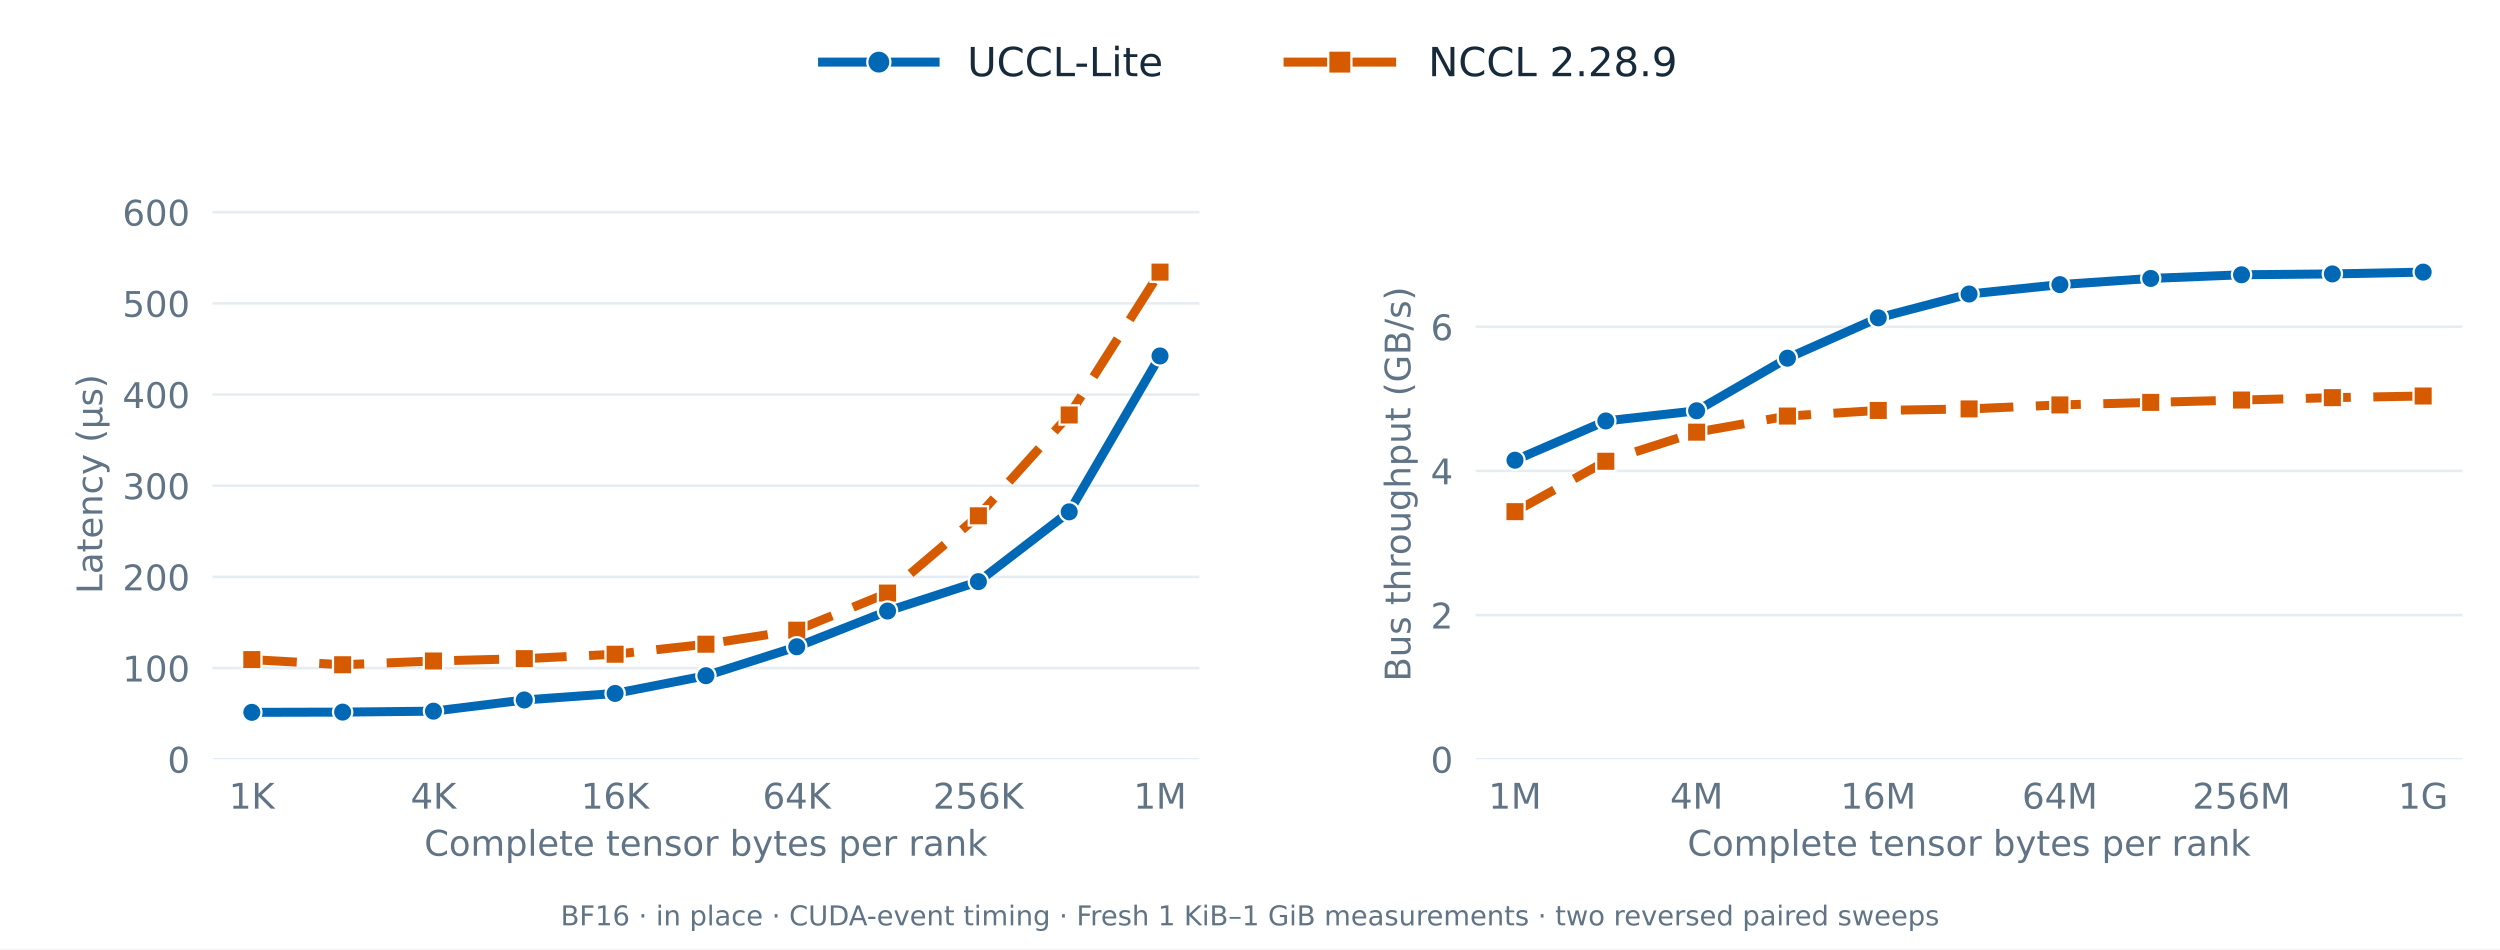
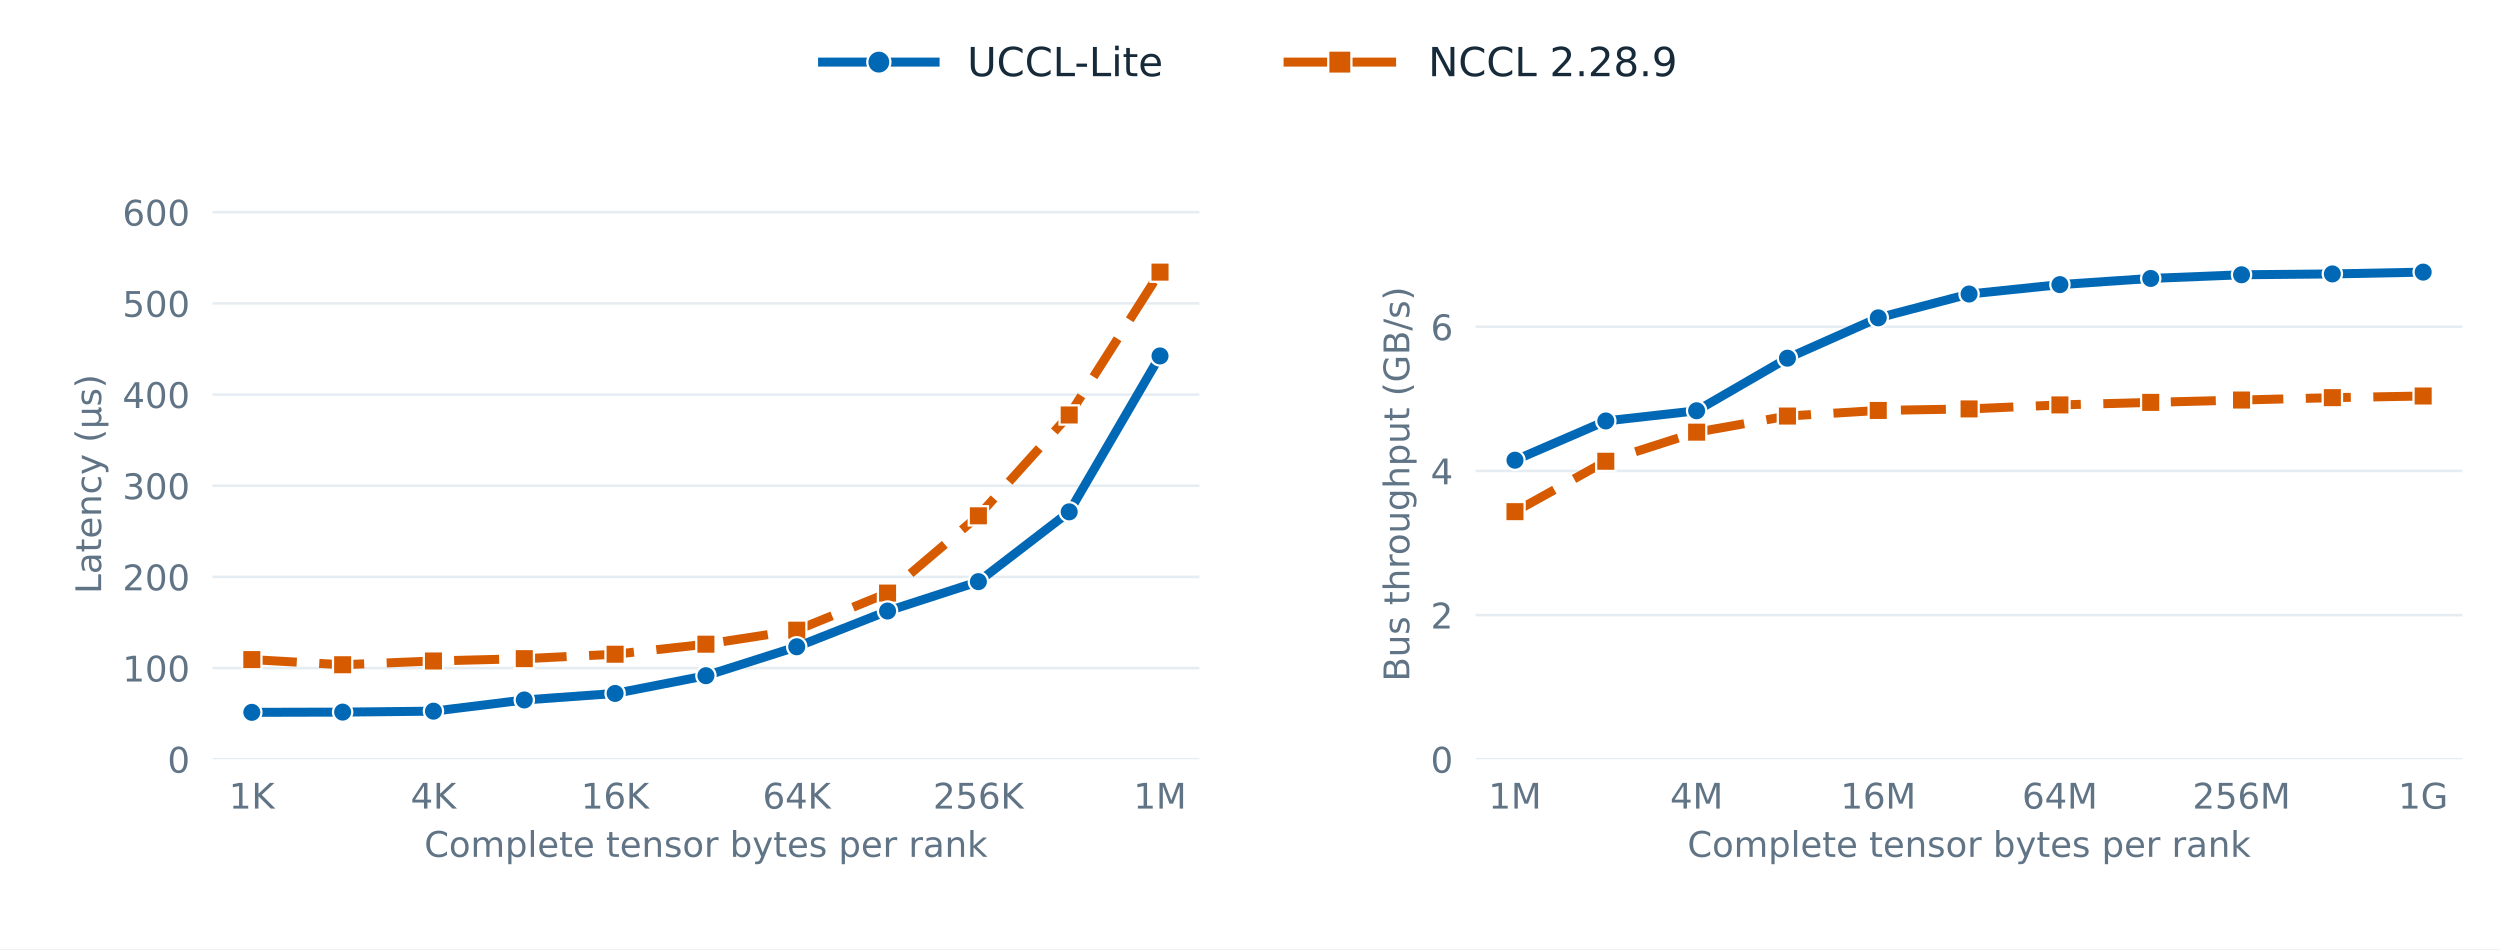
<svg xmlns="http://www.w3.org/2000/svg" xmlns:xlink="http://www.w3.org/1999/xlink" width="777.6pt" height="295.2pt" viewBox="0 0 777.6 295.2" version="1.1">
  <defs>
    <style type="text/css">*{stroke-linejoin: round; stroke-linecap: butt}</style>
  </defs>
  <g id="figure_1">
    <g id="patch_1">
      <path d="M 0 295.2 L 777.6 295.2 L 777.6 0 L 0 0 z " style="fill: #ffffff" />
    </g>
    <g id="axes_1">
      <g id="patch_2">
        <path d="M 66.096 236.16 L 373.043 236.16 L 373.043 64.944 L 66.096 64.944 z " style="fill: #ffffff" />
      </g>
      <g id="matplotlib.axis_1">
        <g id="xtick_1">
          <g id="line2d_1" />
          <g id="text_1">
-             <text style="font-size: 11px; font-family: 'DejaVu Sans'; text-anchor: middle; fill: #607486" x="78.327" y="251.518" transform="rotate(-0 78.32651 251.5183)">1K</text>
+             <text style="font-size: 11px; font-family: 'DejaVu Sans'; text-anchor: middle; fill: #607486" x="78.327" y="251.517" transform="rotate(-0 78.32651 251.5174)">1K</text>
          </g>
        </g>
        <g id="xtick_2">
          <g id="line2d_2" />
          <g id="text_2">
-             <text style="font-size: 11px; font-family: 'DejaVu Sans'; text-anchor: middle; fill: #607486" x="134.824" y="251.518" transform="rotate(-0 134.8238 251.5183)">4K</text>
+             <text style="font-size: 11px; font-family: 'DejaVu Sans'; text-anchor: middle; fill: #607486" x="134.824" y="251.517" transform="rotate(-0 134.8238 251.5174)">4K</text>
          </g>
        </g>
        <g id="xtick_3">
          <g id="line2d_3" />
          <g id="text_3">
-             <text style="font-size: 11px; font-family: 'DejaVu Sans'; text-anchor: middle; fill: #607486" x="191.321" y="251.518" transform="rotate(-0 191.3211 251.5183)">16K</text>
+             <text style="font-size: 11px; font-family: 'DejaVu Sans'; text-anchor: middle; fill: #607486" x="191.321" y="251.517" transform="rotate(-0 191.3211 251.5174)">16K</text>
          </g>
        </g>
        <g id="xtick_4">
          <g id="line2d_4" />
          <g id="text_4">
-             <text style="font-size: 11px; font-family: 'DejaVu Sans'; text-anchor: middle; fill: #607486" x="247.818" y="251.518" transform="rotate(-0 247.8183 251.5183)">64K</text>
+             <text style="font-size: 11px; font-family: 'DejaVu Sans'; text-anchor: middle; fill: #607486" x="247.818" y="251.517" transform="rotate(-0 247.8183 251.5174)">64K</text>
          </g>
        </g>
        <g id="xtick_5">
          <g id="line2d_5" />
          <g id="text_5">
-             <text style="font-size: 11px; font-family: 'DejaVu Sans'; text-anchor: middle; fill: #607486" x="304.316" y="251.518" transform="rotate(-0 304.3156 251.5183)">256K</text>
+             <text style="font-size: 11px; font-family: 'DejaVu Sans'; text-anchor: middle; fill: #607486" x="304.316" y="251.517" transform="rotate(-0 304.3156 251.5174)">256K</text>
          </g>
        </g>
        <g id="xtick_6">
          <g id="line2d_6" />
          <g id="text_6">
-             <text style="font-size: 11px; font-family: 'DejaVu Sans'; text-anchor: middle; fill: #607486" x="360.813" y="251.518" transform="rotate(-0 360.8129 251.5183)">1M</text>
+             <text style="font-size: 11px; font-family: 'DejaVu Sans'; text-anchor: middle; fill: #607486" x="360.813" y="251.517" transform="rotate(-0 360.8129 251.5174)">1M</text>
          </g>
        </g>
        <g id="text_7">
-           <text style="font-size: 11px; font-family: 'DejaVu Sans'; text-anchor: middle; fill: #607486" x="219.57" y="266.164" transform="rotate(-0 219.5697 266.1642)">Complete tensor bytes per rank</text>
+           <text style="font-size: 11px; font-family: 'DejaVu Sans'; text-anchor: middle; fill: #607486" x="219.57" y="266.518" transform="rotate(-0 219.5697 266.5183)">Complete tensor bytes per rank</text>
        </g>
      </g>
      <g id="matplotlib.axis_2">
        <g id="ytick_1">
          <g id="line2d_7">
            <path d="M 66.096 236.16 L 373.043 236.16 " clip-path="url(#pcc9501a2ec)" style="fill: none; stroke: #e6edf2; stroke-width: 0.8; stroke-linecap: square" />
          </g>
          <g id="line2d_8" />
          <g id="text_8">
-             <text style="font-size: 11px; font-family: 'DejaVu Sans'; text-anchor: end; fill: #607486" x="59.096" y="240.339" transform="rotate(-0 59.096 240.3391)">0</text>
+             <text style="font-size: 11px; font-family: 'DejaVu Sans'; text-anchor: end; fill: #607486" x="59.096" y="240.339" transform="rotate(-0 59.096 240.3387)">0</text>
          </g>
        </g>
        <g id="ytick_2">
          <g id="line2d_9">
            <path d="M 66.096 207.8 L 373.043 207.8 " clip-path="url(#pcc9501a2ec)" style="fill: none; stroke: #e6edf2; stroke-width: 0.8; stroke-linecap: square" />
          </g>
          <g id="line2d_10" />
          <g id="text_9">
-             <text style="font-size: 11px; font-family: 'DejaVu Sans'; text-anchor: end; fill: #607486" x="59.096" y="211.979" transform="rotate(-0 59.096 211.9793)">100</text>
+             <text style="font-size: 11px; font-family: 'DejaVu Sans'; text-anchor: end; fill: #607486" x="59.096" y="211.979" transform="rotate(-0 59.096 211.9789)">100</text>
          </g>
        </g>
        <g id="ytick_3">
          <g id="line2d_11">
            <path d="M 66.096 179.44 L 373.043 179.44 " clip-path="url(#pcc9501a2ec)" style="fill: none; stroke: #e6edf2; stroke-width: 0.8; stroke-linecap: square" />
          </g>
          <g id="line2d_12" />
          <g id="text_10">
-             <text style="font-size: 11px; font-family: 'DejaVu Sans'; text-anchor: end; fill: #607486" x="59.096" y="183.619" transform="rotate(-0 59.096 183.6195)">200</text>
+             <text style="font-size: 11px; font-family: 'DejaVu Sans'; text-anchor: end; fill: #607486" x="59.096" y="183.619" transform="rotate(-0 59.096 183.6191)">200</text>
          </g>
        </g>
        <g id="ytick_4">
          <g id="line2d_13">
            <path d="M 66.096 151.081 L 373.043 151.081 " clip-path="url(#pcc9501a2ec)" style="fill: none; stroke: #e6edf2; stroke-width: 0.8; stroke-linecap: square" />
          </g>
          <g id="line2d_14" />
          <g id="text_11">
-             <text style="font-size: 11px; font-family: 'DejaVu Sans'; text-anchor: end; fill: #607486" x="59.096" y="155.26" transform="rotate(-0 59.096 155.2597)">300</text>
+             <text style="font-size: 11px; font-family: 'DejaVu Sans'; text-anchor: end; fill: #607486" x="59.096" y="155.259" transform="rotate(-0 59.096 155.2592)">300</text>
          </g>
        </g>
        <g id="ytick_5">
          <g id="line2d_15">
            <path d="M 66.096 122.721 L 373.043 122.721 " clip-path="url(#pcc9501a2ec)" style="fill: none; stroke: #e6edf2; stroke-width: 0.8; stroke-linecap: square" />
          </g>
          <g id="line2d_16" />
          <g id="text_12">
-             <text style="font-size: 11px; font-family: 'DejaVu Sans'; text-anchor: end; fill: #607486" x="59.096" y="126.9" transform="rotate(-0 59.096 126.8999)">400</text>
+             <text style="font-size: 11px; font-family: 'DejaVu Sans'; text-anchor: end; fill: #607486" x="59.096" y="126.899" transform="rotate(-0 59.096 126.8994)">400</text>
          </g>
        </g>
        <g id="ytick_6">
          <g id="line2d_17">
            <path d="M 66.096 94.361 L 373.043 94.361 " clip-path="url(#pcc9501a2ec)" style="fill: none; stroke: #e6edf2; stroke-width: 0.8; stroke-linecap: square" />
          </g>
          <g id="line2d_18" />
          <g id="text_13">
-             <text style="font-size: 11px; font-family: 'DejaVu Sans'; text-anchor: end; fill: #607486" x="59.096" y="98.54" transform="rotate(-0 59.096 98.54003)">500</text>
+             <text style="font-size: 11px; font-family: 'DejaVu Sans'; text-anchor: end; fill: #607486" x="59.096" y="98.54" transform="rotate(-0 59.096 98.5396)">500</text>
          </g>
        </g>
        <g id="ytick_7">
          <g id="line2d_19">
            <path d="M 66.096 66.001 L 373.043 66.001 " clip-path="url(#pcc9501a2ec)" style="fill: none; stroke: #e6edf2; stroke-width: 0.8; stroke-linecap: square" />
          </g>
          <g id="line2d_20" />
          <g id="text_14">
-             <text style="font-size: 11px; font-family: 'DejaVu Sans'; text-anchor: end; fill: #607486" x="59.096" y="70.18" transform="rotate(-0 59.096 70.18021)">600</text>
+             <text style="font-size: 11px; font-family: 'DejaVu Sans'; text-anchor: end; fill: #607486" x="59.096" y="70.18" transform="rotate(-0 59.096 70.17978)">600</text>
          </g>
        </g>
        <g id="text_15">
-           <text style="font-size: 11px; font-family: 'DejaVu Sans'; text-anchor: middle; fill: #607486" x="31.812" y="150.552" transform="rotate(-90 31.81209 150.552)">Latency (µs)</text>
+           <text style="font-size: 11px; font-family: 'DejaVu Sans'; text-anchor: middle; fill: #607486" x="31.457" y="150.552" transform="rotate(-90 31.45717 150.552)">Latency (µs)</text>
        </g>
      </g>
      <g id="line2d_21">
        <path d="M 78.327 205.159 L 106.575 206.761 L 134.824 205.595 L 163.072 204.869 L 191.321 203.492 L 219.57 200.372 L 247.818 196.012 L 276.067 184.468 L 304.316 160.437 L 332.564 129.073 L 360.813 84.641 " clip-path="url(#pcc9501a2ec)" style="fill: none; stroke-dasharray: 14,7; stroke-dashoffset: 0; stroke: #d65a00; stroke-width: 2.8" />
        <defs>
          <path id="mbd1e659322" d="M -3 3 L 3 3 L 3 -3 L -3 -3 z " style="stroke: #ffffff; stroke-width: 0.7; stroke-linejoin: miter" />
        </defs>
        <g clip-path="url(#pcc9501a2ec)">
          <use xlink:href="#mbd1e659322" x="78.327" y="205.159" style="fill: #d65a00; stroke: #ffffff; stroke-width: 0.7; stroke-linejoin: miter" />
          <use xlink:href="#mbd1e659322" x="106.575" y="206.761" style="fill: #d65a00; stroke: #ffffff; stroke-width: 0.7; stroke-linejoin: miter" />
          <use xlink:href="#mbd1e659322" x="134.824" y="205.595" style="fill: #d65a00; stroke: #ffffff; stroke-width: 0.7; stroke-linejoin: miter" />
          <use xlink:href="#mbd1e659322" x="163.072" y="204.869" style="fill: #d65a00; stroke: #ffffff; stroke-width: 0.7; stroke-linejoin: miter" />
          <use xlink:href="#mbd1e659322" x="191.321" y="203.492" style="fill: #d65a00; stroke: #ffffff; stroke-width: 0.7; stroke-linejoin: miter" />
          <use xlink:href="#mbd1e659322" x="219.57" y="200.372" style="fill: #d65a00; stroke: #ffffff; stroke-width: 0.7; stroke-linejoin: miter" />
          <use xlink:href="#mbd1e659322" x="247.818" y="196.012" style="fill: #d65a00; stroke: #ffffff; stroke-width: 0.7; stroke-linejoin: miter" />
          <use xlink:href="#mbd1e659322" x="276.067" y="184.468" style="fill: #d65a00; stroke: #ffffff; stroke-width: 0.7; stroke-linejoin: miter" />
          <use xlink:href="#mbd1e659322" x="304.316" y="160.437" style="fill: #d65a00; stroke: #ffffff; stroke-width: 0.7; stroke-linejoin: miter" />
          <use xlink:href="#mbd1e659322" x="332.564" y="129.073" style="fill: #d65a00; stroke: #ffffff; stroke-width: 0.7; stroke-linejoin: miter" />
          <use xlink:href="#mbd1e659322" x="360.813" y="84.641" style="fill: #d65a00; stroke: #ffffff; stroke-width: 0.7; stroke-linejoin: miter" />
        </g>
      </g>
      <g id="line2d_22">
        <path d="M 78.327 221.567 L 106.575 221.495 L 134.824 221.204 L 163.072 217.719 L 191.321 215.686 L 219.57 210.169 L 247.818 201.173 L 276.067 190.058 L 304.316 180.911 L 332.564 159.203 L 360.813 110.712 " clip-path="url(#pcc9501a2ec)" style="fill: none; stroke: #0068b5; stroke-width: 2.8; stroke-linecap: square" />
        <defs>
          <path id="me8a90994ab" d="M 0 3 C 0.796 3 1.559 2.684 2.121 2.121 C 2.684 1.559 3 0.796 3 0 C 3 -0.796 2.684 -1.559 2.121 -2.121 C 1.559 -2.684 0.796 -3 0 -3 C -0.796 -3 -1.559 -2.684 -2.121 -2.121 C -2.684 -1.559 -3 -0.796 -3 0 C -3 0.796 -2.684 1.559 -2.121 2.121 C -1.559 2.684 -0.796 3 0 3 z " style="stroke: #ffffff; stroke-width: 0.7" />
        </defs>
        <g clip-path="url(#pcc9501a2ec)">
          <use xlink:href="#me8a90994ab" x="78.327" y="221.567" style="fill: #0068b5; stroke: #ffffff; stroke-width: 0.7" />
          <use xlink:href="#me8a90994ab" x="106.575" y="221.495" style="fill: #0068b5; stroke: #ffffff; stroke-width: 0.7" />
          <use xlink:href="#me8a90994ab" x="134.824" y="221.204" style="fill: #0068b5; stroke: #ffffff; stroke-width: 0.7" />
          <use xlink:href="#me8a90994ab" x="163.072" y="217.719" style="fill: #0068b5; stroke: #ffffff; stroke-width: 0.7" />
          <use xlink:href="#me8a90994ab" x="191.321" y="215.686" style="fill: #0068b5; stroke: #ffffff; stroke-width: 0.7" />
          <use xlink:href="#me8a90994ab" x="219.57" y="210.169" style="fill: #0068b5; stroke: #ffffff; stroke-width: 0.7" />
          <use xlink:href="#me8a90994ab" x="247.818" y="201.173" style="fill: #0068b5; stroke: #ffffff; stroke-width: 0.7" />
          <use xlink:href="#me8a90994ab" x="276.067" y="190.058" style="fill: #0068b5; stroke: #ffffff; stroke-width: 0.7" />
          <use xlink:href="#me8a90994ab" x="304.316" y="180.911" style="fill: #0068b5; stroke: #ffffff; stroke-width: 0.7" />
          <use xlink:href="#me8a90994ab" x="332.564" y="159.203" style="fill: #0068b5; stroke: #ffffff; stroke-width: 0.7" />
          <use xlink:href="#me8a90994ab" x="360.813" y="110.712" style="fill: #0068b5; stroke: #ffffff; stroke-width: 0.7" />
        </g>
      </g>
    </g>
    <g id="axes_2">
      <g id="patch_3">
        <path d="M 458.989 236.16 L 765.936 236.16 L 765.936 64.944 L 458.989 64.944 z " style="fill: #ffffff" />
      </g>
      <g id="matplotlib.axis_3">
        <g id="xtick_7">
          <g id="line2d_23" />
          <g id="text_16">
-             <text style="font-size: 11px; font-family: 'DejaVu Sans'; text-anchor: middle; fill: #607486" x="471.219" y="251.518" transform="rotate(-0 471.2191 251.5183)">1M</text>
+             <text style="font-size: 11px; font-family: 'DejaVu Sans'; text-anchor: middle; fill: #607486" x="471.219" y="251.517" transform="rotate(-0 471.2191 251.5174)">1M</text>
          </g>
        </g>
        <g id="xtick_8">
          <g id="line2d_24" />
          <g id="text_17">
-             <text style="font-size: 11px; font-family: 'DejaVu Sans'; text-anchor: middle; fill: #607486" x="527.716" y="251.518" transform="rotate(-0 527.7164 251.5183)">4M</text>
+             <text style="font-size: 11px; font-family: 'DejaVu Sans'; text-anchor: middle; fill: #607486" x="527.716" y="251.517" transform="rotate(-0 527.7164 251.5174)">4M</text>
          </g>
        </g>
        <g id="xtick_9">
          <g id="line2d_25" />
          <g id="text_18">
-             <text style="font-size: 11px; font-family: 'DejaVu Sans'; text-anchor: middle; fill: #607486" x="584.214" y="251.518" transform="rotate(-0 584.2137 251.5183)">16M</text>
+             <text style="font-size: 11px; font-family: 'DejaVu Sans'; text-anchor: middle; fill: #607486" x="584.214" y="251.517" transform="rotate(-0 584.2137 251.5174)">16M</text>
          </g>
        </g>
        <g id="xtick_10">
          <g id="line2d_26" />
          <g id="text_19">
-             <text style="font-size: 11px; font-family: 'DejaVu Sans'; text-anchor: middle; fill: #607486" x="640.711" y="251.518" transform="rotate(-0 640.711 251.5183)">64M</text>
+             <text style="font-size: 11px; font-family: 'DejaVu Sans'; text-anchor: middle; fill: #607486" x="640.711" y="251.517" transform="rotate(-0 640.711 251.5174)">64M</text>
          </g>
        </g>
        <g id="xtick_11">
          <g id="line2d_27" />
          <g id="text_20">
-             <text style="font-size: 11px; font-family: 'DejaVu Sans'; text-anchor: middle; fill: #607486" x="697.208" y="251.518" transform="rotate(-0 697.2082 251.5183)">256M</text>
+             <text style="font-size: 11px; font-family: 'DejaVu Sans'; text-anchor: middle; fill: #607486" x="697.208" y="251.517" transform="rotate(-0 697.2082 251.5174)">256M</text>
          </g>
        </g>
        <g id="xtick_12">
          <g id="line2d_28" />
          <g id="text_21">
-             <text style="font-size: 11px; font-family: 'DejaVu Sans'; text-anchor: middle; fill: #607486" x="753.705" y="251.518" transform="rotate(-0 753.7055 251.5183)">1G</text>
+             <text style="font-size: 11px; font-family: 'DejaVu Sans'; text-anchor: middle; fill: #607486" x="753.705" y="251.517" transform="rotate(-0 753.7055 251.5174)">1G</text>
          </g>
        </g>
        <g id="text_22">
-           <text style="font-size: 11px; font-family: 'DejaVu Sans'; text-anchor: middle; fill: #607486" x="612.462" y="266.164" transform="rotate(-0 612.4623 266.1642)">Complete tensor bytes per rank</text>
+           <text style="font-size: 11px; font-family: 'DejaVu Sans'; text-anchor: middle; fill: #607486" x="612.462" y="266.518" transform="rotate(-0 612.4623 266.5183)">Complete tensor bytes per rank</text>
        </g>
      </g>
      <g id="matplotlib.axis_4">
        <g id="ytick_8">
          <g id="line2d_29">
            <path d="M 458.989 236.16 L 765.936 236.16 " clip-path="url(#pd6201156bf)" style="fill: none; stroke: #e6edf2; stroke-width: 0.8; stroke-linecap: square" />
          </g>
          <g id="line2d_30" />
          <g id="text_23">
-             <text style="font-size: 11px; font-family: 'DejaVu Sans'; text-anchor: end; fill: #607486" x="451.989" y="240.339" transform="rotate(-0 451.9886 240.3391)">0</text>
+             <text style="font-size: 11px; font-family: 'DejaVu Sans'; text-anchor: end; fill: #607486" x="451.989" y="240.339" transform="rotate(-0 451.9886 240.3387)">0</text>
          </g>
        </g>
        <g id="ytick_9">
          <g id="line2d_31">
            <path d="M 458.989 191.315 L 765.936 191.315 " clip-path="url(#pd6201156bf)" style="fill: none; stroke: #e6edf2; stroke-width: 0.8; stroke-linecap: square" />
          </g>
          <g id="line2d_32" />
          <g id="text_24">
-             <text style="font-size: 11px; font-family: 'DejaVu Sans'; text-anchor: end; fill: #607486" x="451.989" y="195.494" transform="rotate(-0 451.9886 195.4938)">2</text>
+             <text style="font-size: 11px; font-family: 'DejaVu Sans'; text-anchor: end; fill: #607486" x="451.989" y="195.493" transform="rotate(-0 451.9886 195.4934)">2</text>
          </g>
        </g>
        <g id="ytick_10">
          <g id="line2d_33">
            <path d="M 458.989 146.469 L 765.936 146.469 " clip-path="url(#pd6201156bf)" style="fill: none; stroke: #e6edf2; stroke-width: 0.8; stroke-linecap: square" />
          </g>
          <g id="line2d_34" />
          <g id="text_25">
-             <text style="font-size: 11px; font-family: 'DejaVu Sans'; text-anchor: end; fill: #607486" x="451.989" y="150.648" transform="rotate(-0 451.9886 150.6485)">4</text>
+             <text style="font-size: 11px; font-family: 'DejaVu Sans'; text-anchor: end; fill: #607486" x="451.989" y="150.648" transform="rotate(-0 451.9886 150.648)">4</text>
          </g>
        </g>
        <g id="ytick_11">
          <g id="line2d_35">
            <path d="M 458.989 101.624 L 765.936 101.624 " clip-path="url(#pd6201156bf)" style="fill: none; stroke: #e6edf2; stroke-width: 0.8; stroke-linecap: square" />
          </g>
          <g id="line2d_36" />
          <g id="text_26">
-             <text style="font-size: 11px; font-family: 'DejaVu Sans'; text-anchor: end; fill: #607486" x="451.989" y="105.803" transform="rotate(-0 451.9886 105.8031)">6</text>
+             <text style="font-size: 11px; font-family: 'DejaVu Sans'; text-anchor: end; fill: #607486" x="451.989" y="105.803" transform="rotate(-0 451.9886 105.8027)">6</text>
          </g>
        </g>
        <g id="text_27">
-           <text style="font-size: 11px; font-family: 'DejaVu Sans'; text-anchor: middle; fill: #607486" x="438.702" y="150.552" transform="rotate(-90 438.7022 150.552)">Bus throughput (GB/s)</text>
+           <text style="font-size: 11px; font-family: 'DejaVu Sans'; text-anchor: middle; fill: #607486" x="438.347" y="150.552" transform="rotate(-90 438.3473 150.552)">Bus throughput (GB/s)</text>
        </g>
      </g>
      <g id="line2d_37">
        <path d="M 471.219 159.147 L 499.468 143.469 L 527.716 134.419 L 555.965 129.41 L 584.214 127.663 L 612.462 127.191 L 640.711 125.948 L 668.96 125.154 L 697.208 124.427 L 725.457 123.686 L 753.705 123.172 " clip-path="url(#pd6201156bf)" style="fill: none; stroke-dasharray: 14,7; stroke-dashoffset: 0; stroke: #d65a00; stroke-width: 2.8" />
        <g clip-path="url(#pd6201156bf)">
          <use xlink:href="#mbd1e659322" x="471.219" y="159.147" style="fill: #d65a00; stroke: #ffffff; stroke-width: 0.7; stroke-linejoin: miter" />
          <use xlink:href="#mbd1e659322" x="499.468" y="143.469" style="fill: #d65a00; stroke: #ffffff; stroke-width: 0.7; stroke-linejoin: miter" />
          <use xlink:href="#mbd1e659322" x="527.716" y="134.419" style="fill: #d65a00; stroke: #ffffff; stroke-width: 0.7; stroke-linejoin: miter" />
          <use xlink:href="#mbd1e659322" x="555.965" y="129.41" style="fill: #d65a00; stroke: #ffffff; stroke-width: 0.7; stroke-linejoin: miter" />
          <use xlink:href="#mbd1e659322" x="584.214" y="127.663" style="fill: #d65a00; stroke: #ffffff; stroke-width: 0.7; stroke-linejoin: miter" />
          <use xlink:href="#mbd1e659322" x="612.462" y="127.191" style="fill: #d65a00; stroke: #ffffff; stroke-width: 0.7; stroke-linejoin: miter" />
          <use xlink:href="#mbd1e659322" x="640.711" y="125.948" style="fill: #d65a00; stroke: #ffffff; stroke-width: 0.7; stroke-linejoin: miter" />
          <use xlink:href="#mbd1e659322" x="668.96" y="125.154" style="fill: #d65a00; stroke: #ffffff; stroke-width: 0.7; stroke-linejoin: miter" />
          <use xlink:href="#mbd1e659322" x="697.208" y="124.427" style="fill: #d65a00; stroke: #ffffff; stroke-width: 0.7; stroke-linejoin: miter" />
          <use xlink:href="#mbd1e659322" x="725.457" y="123.686" style="fill: #d65a00; stroke: #ffffff; stroke-width: 0.7; stroke-linejoin: miter" />
          <use xlink:href="#mbd1e659322" x="753.705" y="123.172" style="fill: #d65a00; stroke: #ffffff; stroke-width: 0.7; stroke-linejoin: miter" />
        </g>
      </g>
      <g id="line2d_38">
        <path d="M 471.219 143.142 L 499.468 130.935 L 527.716 127.763 L 555.965 111.409 L 584.214 98.861 L 612.462 91.456 L 640.711 88.527 L 668.96 86.605 L 697.208 85.465 L 725.457 85.202 L 753.705 84.641 " clip-path="url(#pd6201156bf)" style="fill: none; stroke: #0068b5; stroke-width: 2.8; stroke-linecap: square" />
        <g clip-path="url(#pd6201156bf)">
          <use xlink:href="#me8a90994ab" x="471.219" y="143.142" style="fill: #0068b5; stroke: #ffffff; stroke-width: 0.7" />
          <use xlink:href="#me8a90994ab" x="499.468" y="130.935" style="fill: #0068b5; stroke: #ffffff; stroke-width: 0.7" />
          <use xlink:href="#me8a90994ab" x="527.716" y="127.763" style="fill: #0068b5; stroke: #ffffff; stroke-width: 0.7" />
          <use xlink:href="#me8a90994ab" x="555.965" y="111.409" style="fill: #0068b5; stroke: #ffffff; stroke-width: 0.7" />
          <use xlink:href="#me8a90994ab" x="584.214" y="98.861" style="fill: #0068b5; stroke: #ffffff; stroke-width: 0.7" />
          <use xlink:href="#me8a90994ab" x="612.462" y="91.456" style="fill: #0068b5; stroke: #ffffff; stroke-width: 0.7" />
          <use xlink:href="#me8a90994ab" x="640.711" y="88.527" style="fill: #0068b5; stroke: #ffffff; stroke-width: 0.7" />
          <use xlink:href="#me8a90994ab" x="668.96" y="86.605" style="fill: #0068b5; stroke: #ffffff; stroke-width: 0.7" />
          <use xlink:href="#me8a90994ab" x="697.208" y="85.465" style="fill: #0068b5; stroke: #ffffff; stroke-width: 0.7" />
          <use xlink:href="#me8a90994ab" x="725.457" y="85.202" style="fill: #0068b5; stroke: #ffffff; stroke-width: 0.7" />
          <use xlink:href="#me8a90994ab" x="753.705" y="84.641" style="fill: #0068b5; stroke: #ffffff; stroke-width: 0.7" />
        </g>
      </g>
    </g>
-     <g id="text_28">
-       <text style="font-size: 8.5px; font-family: 'DejaVu Sans'; text-anchor: middle; fill: #607486" x="388.8" y="287.82" transform="rotate(-0 388.8 287.82)">BF16 · in place · CUDA-event timing · Fresh 1 KiB–1 GiB measurements · two reversed paired sweeps</text>
-     </g>
    <g id="legend_1">
      <g id="line2d_39">
        <path d="M 255.853 19.325 L 273.353 19.325 L 290.853 19.325 " style="fill: none; stroke: #0068b5; stroke-width: 2.8; stroke-linecap: square" />
        <defs>
          <path id="m99c216711a" d="M 0 3.6 C 0.955 3.6 1.87 3.221 2.546 2.546 C 3.221 1.87 3.6 0.955 3.6 0 C 3.6 -0.955 3.221 -1.87 2.546 -2.546 C 1.87 -3.221 0.955 -3.6 0 -3.6 C -0.955 -3.6 -1.87 -3.221 -2.546 -2.546 C -3.221 -1.87 -3.6 -0.955 -3.6 0 C -3.6 0.955 -3.221 1.87 -2.546 2.546 C -1.87 3.221 -0.955 3.6 0 3.6 z " style="stroke: #ffffff; stroke-width: 0.7" />
        </defs>
        <g>
          <use xlink:href="#m99c216711a" x="273.353" y="19.325" style="fill: #0068b5; stroke: #ffffff; stroke-width: 0.7" />
        </g>
      </g>
-       <g id="text_29">
+       <g id="text_28">
        <text style="font-size: 12.5px; font-family: 'DejaVu Sans'; text-anchor: start; fill: #172a3a" x="300.853" y="23.7" transform="rotate(-0 300.8527 23.70005)">UCCL-Lite</text>
      </g>
      <g id="line2d_40">
        <path d="M 399.243 19.325 L 416.743 19.325 L 434.243 19.325 " style="fill: none; stroke-dasharray: 14,7; stroke-dashoffset: 0; stroke: #d65a00; stroke-width: 2.8" />
        <defs>
          <path id="ma80281dc45" d="M -3.6 3.6 L 3.6 3.6 L 3.6 -3.6 L -3.6 -3.6 z " style="stroke: #ffffff; stroke-width: 0.7; stroke-linejoin: miter" />
        </defs>
        <g>
          <use xlink:href="#ma80281dc45" x="416.743" y="19.325" style="fill: #d65a00; stroke: #ffffff; stroke-width: 0.7; stroke-linejoin: miter" />
        </g>
      </g>
-       <g id="text_30">
+       <g id="text_29">
        <text style="font-size: 12.5px; font-family: 'DejaVu Sans'; text-anchor: start; fill: #172a3a" x="444.243" y="23.7" transform="rotate(-0 444.2434 23.70005)">NCCL 2.28.9</text>
      </g>
    </g>
  </g>
  <defs>
    <clipPath id="pcc9501a2ec">
      <rect x="66.096" y="64.944" width="306.947" height="171.216" />
    </clipPath>
    <clipPath id="pd6201156bf">
      <rect x="458.989" y="64.944" width="306.947" height="171.216" />
    </clipPath>
  </defs>
</svg>
